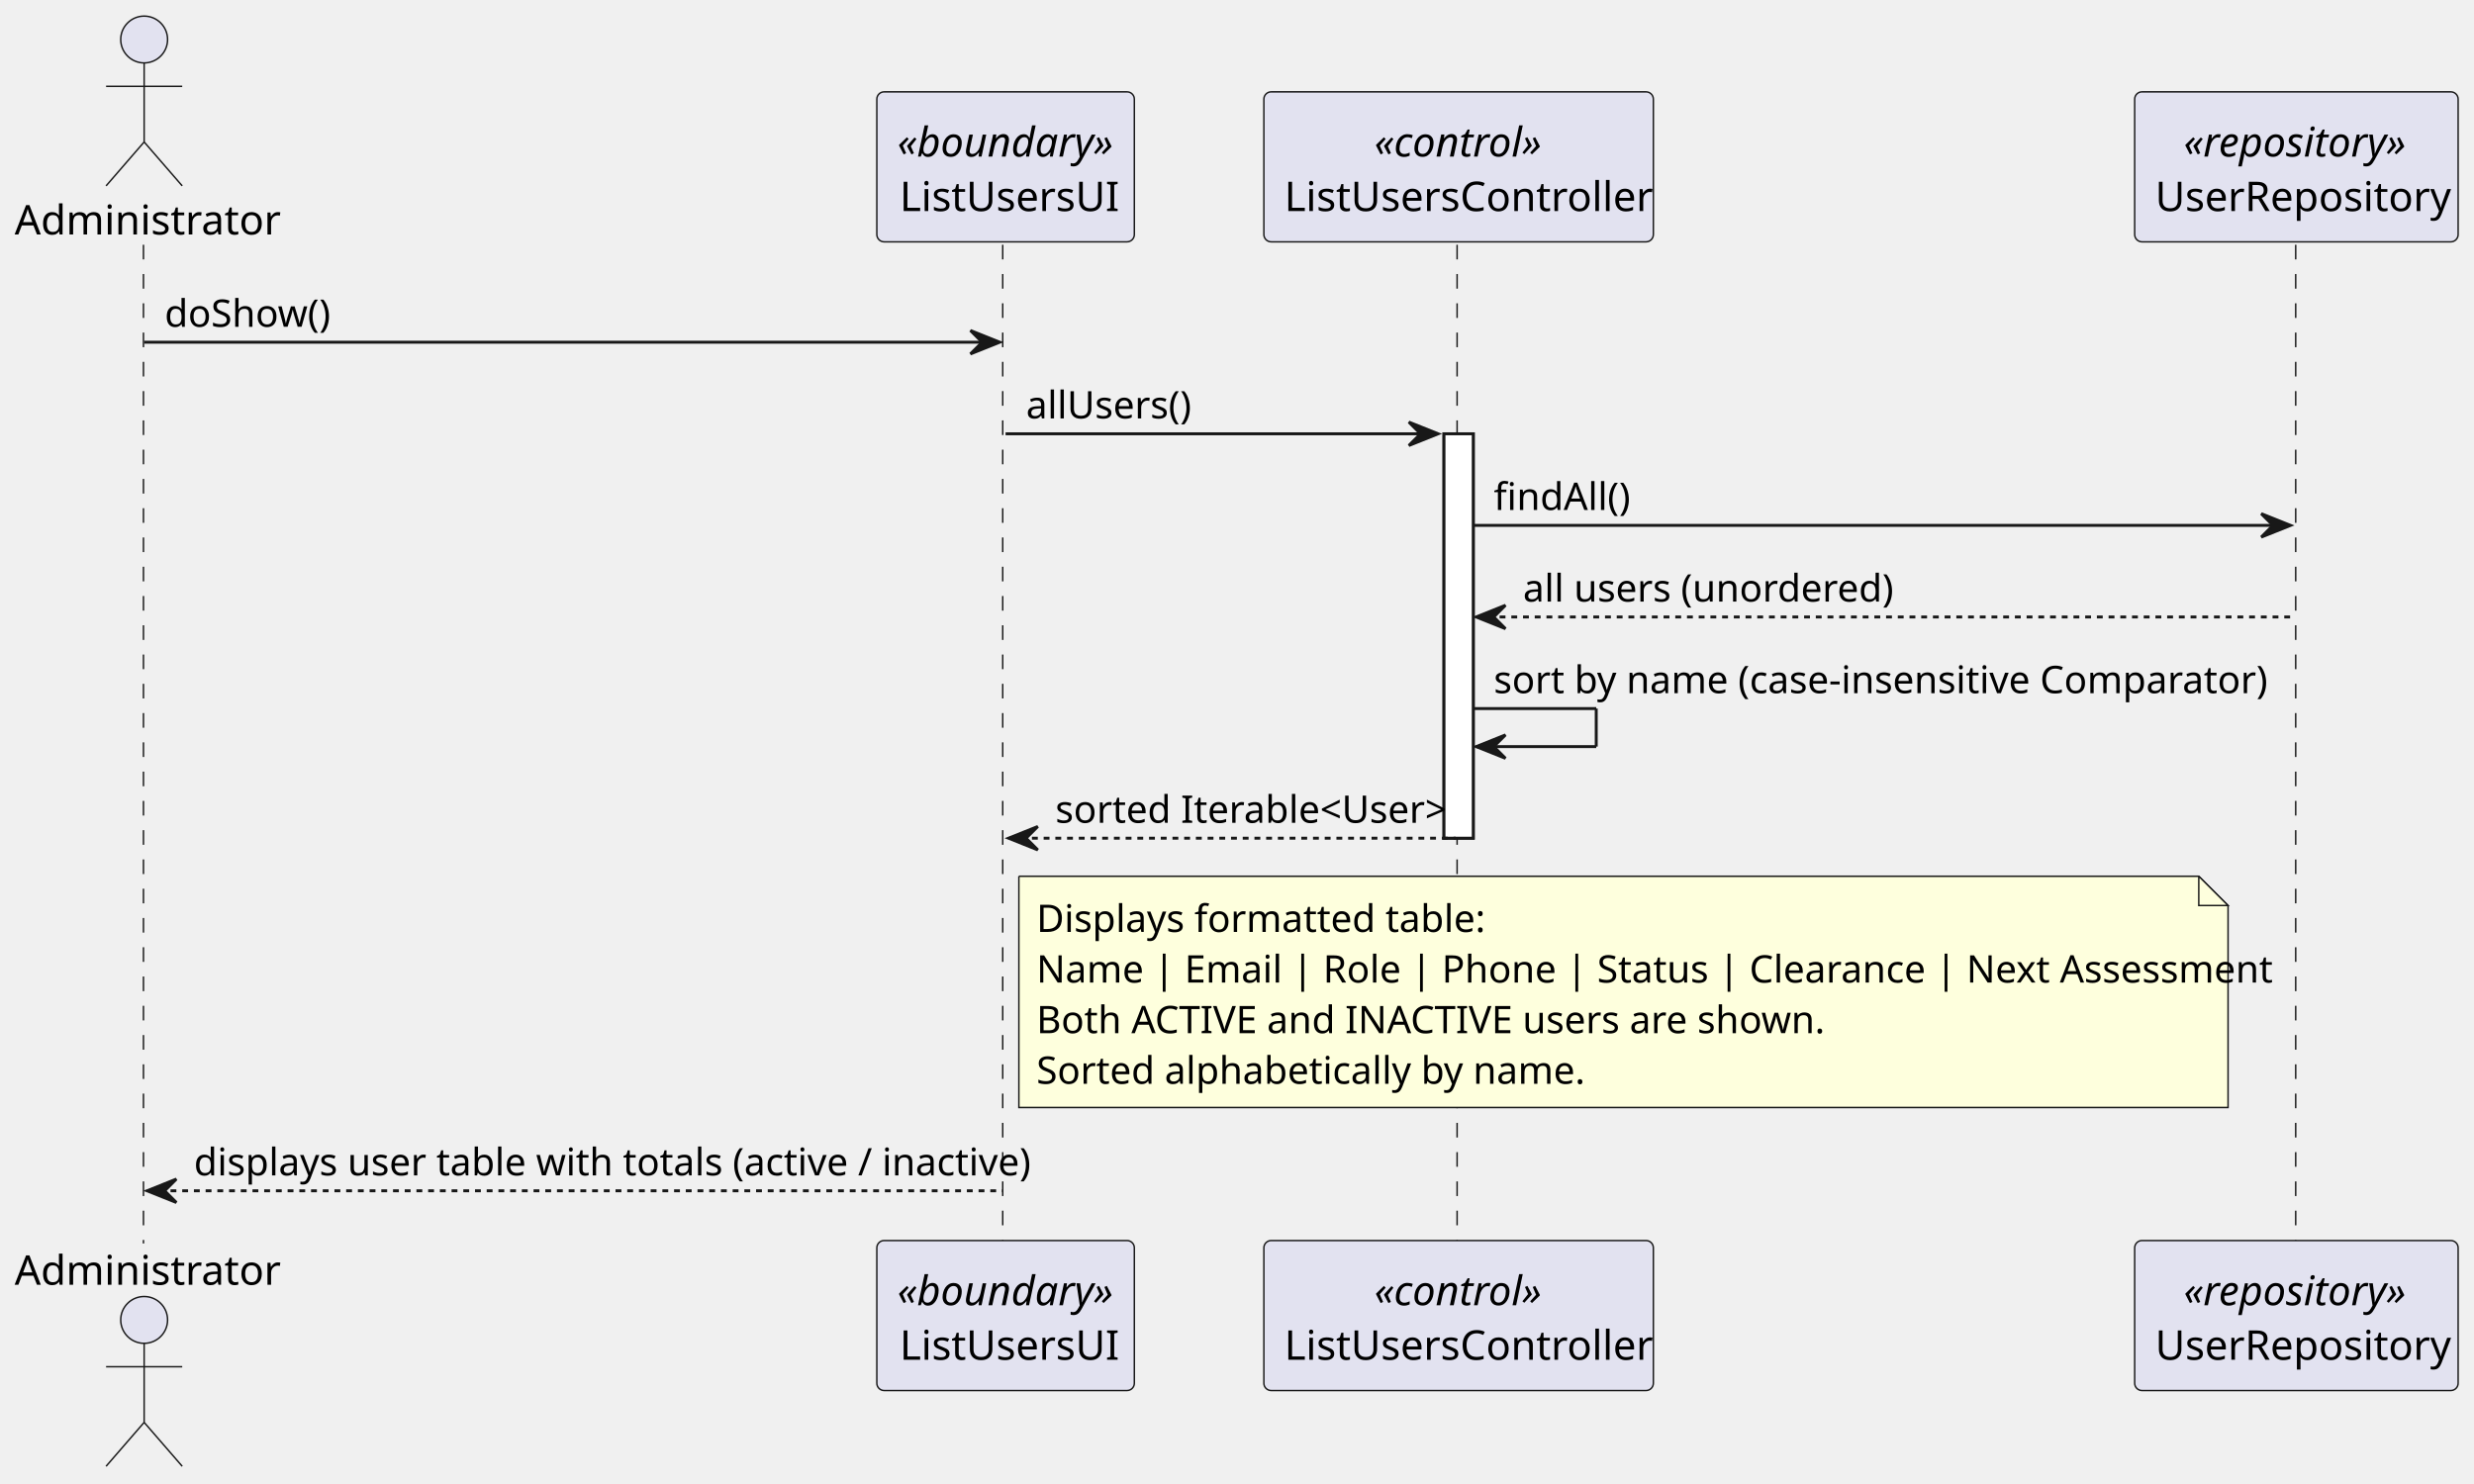
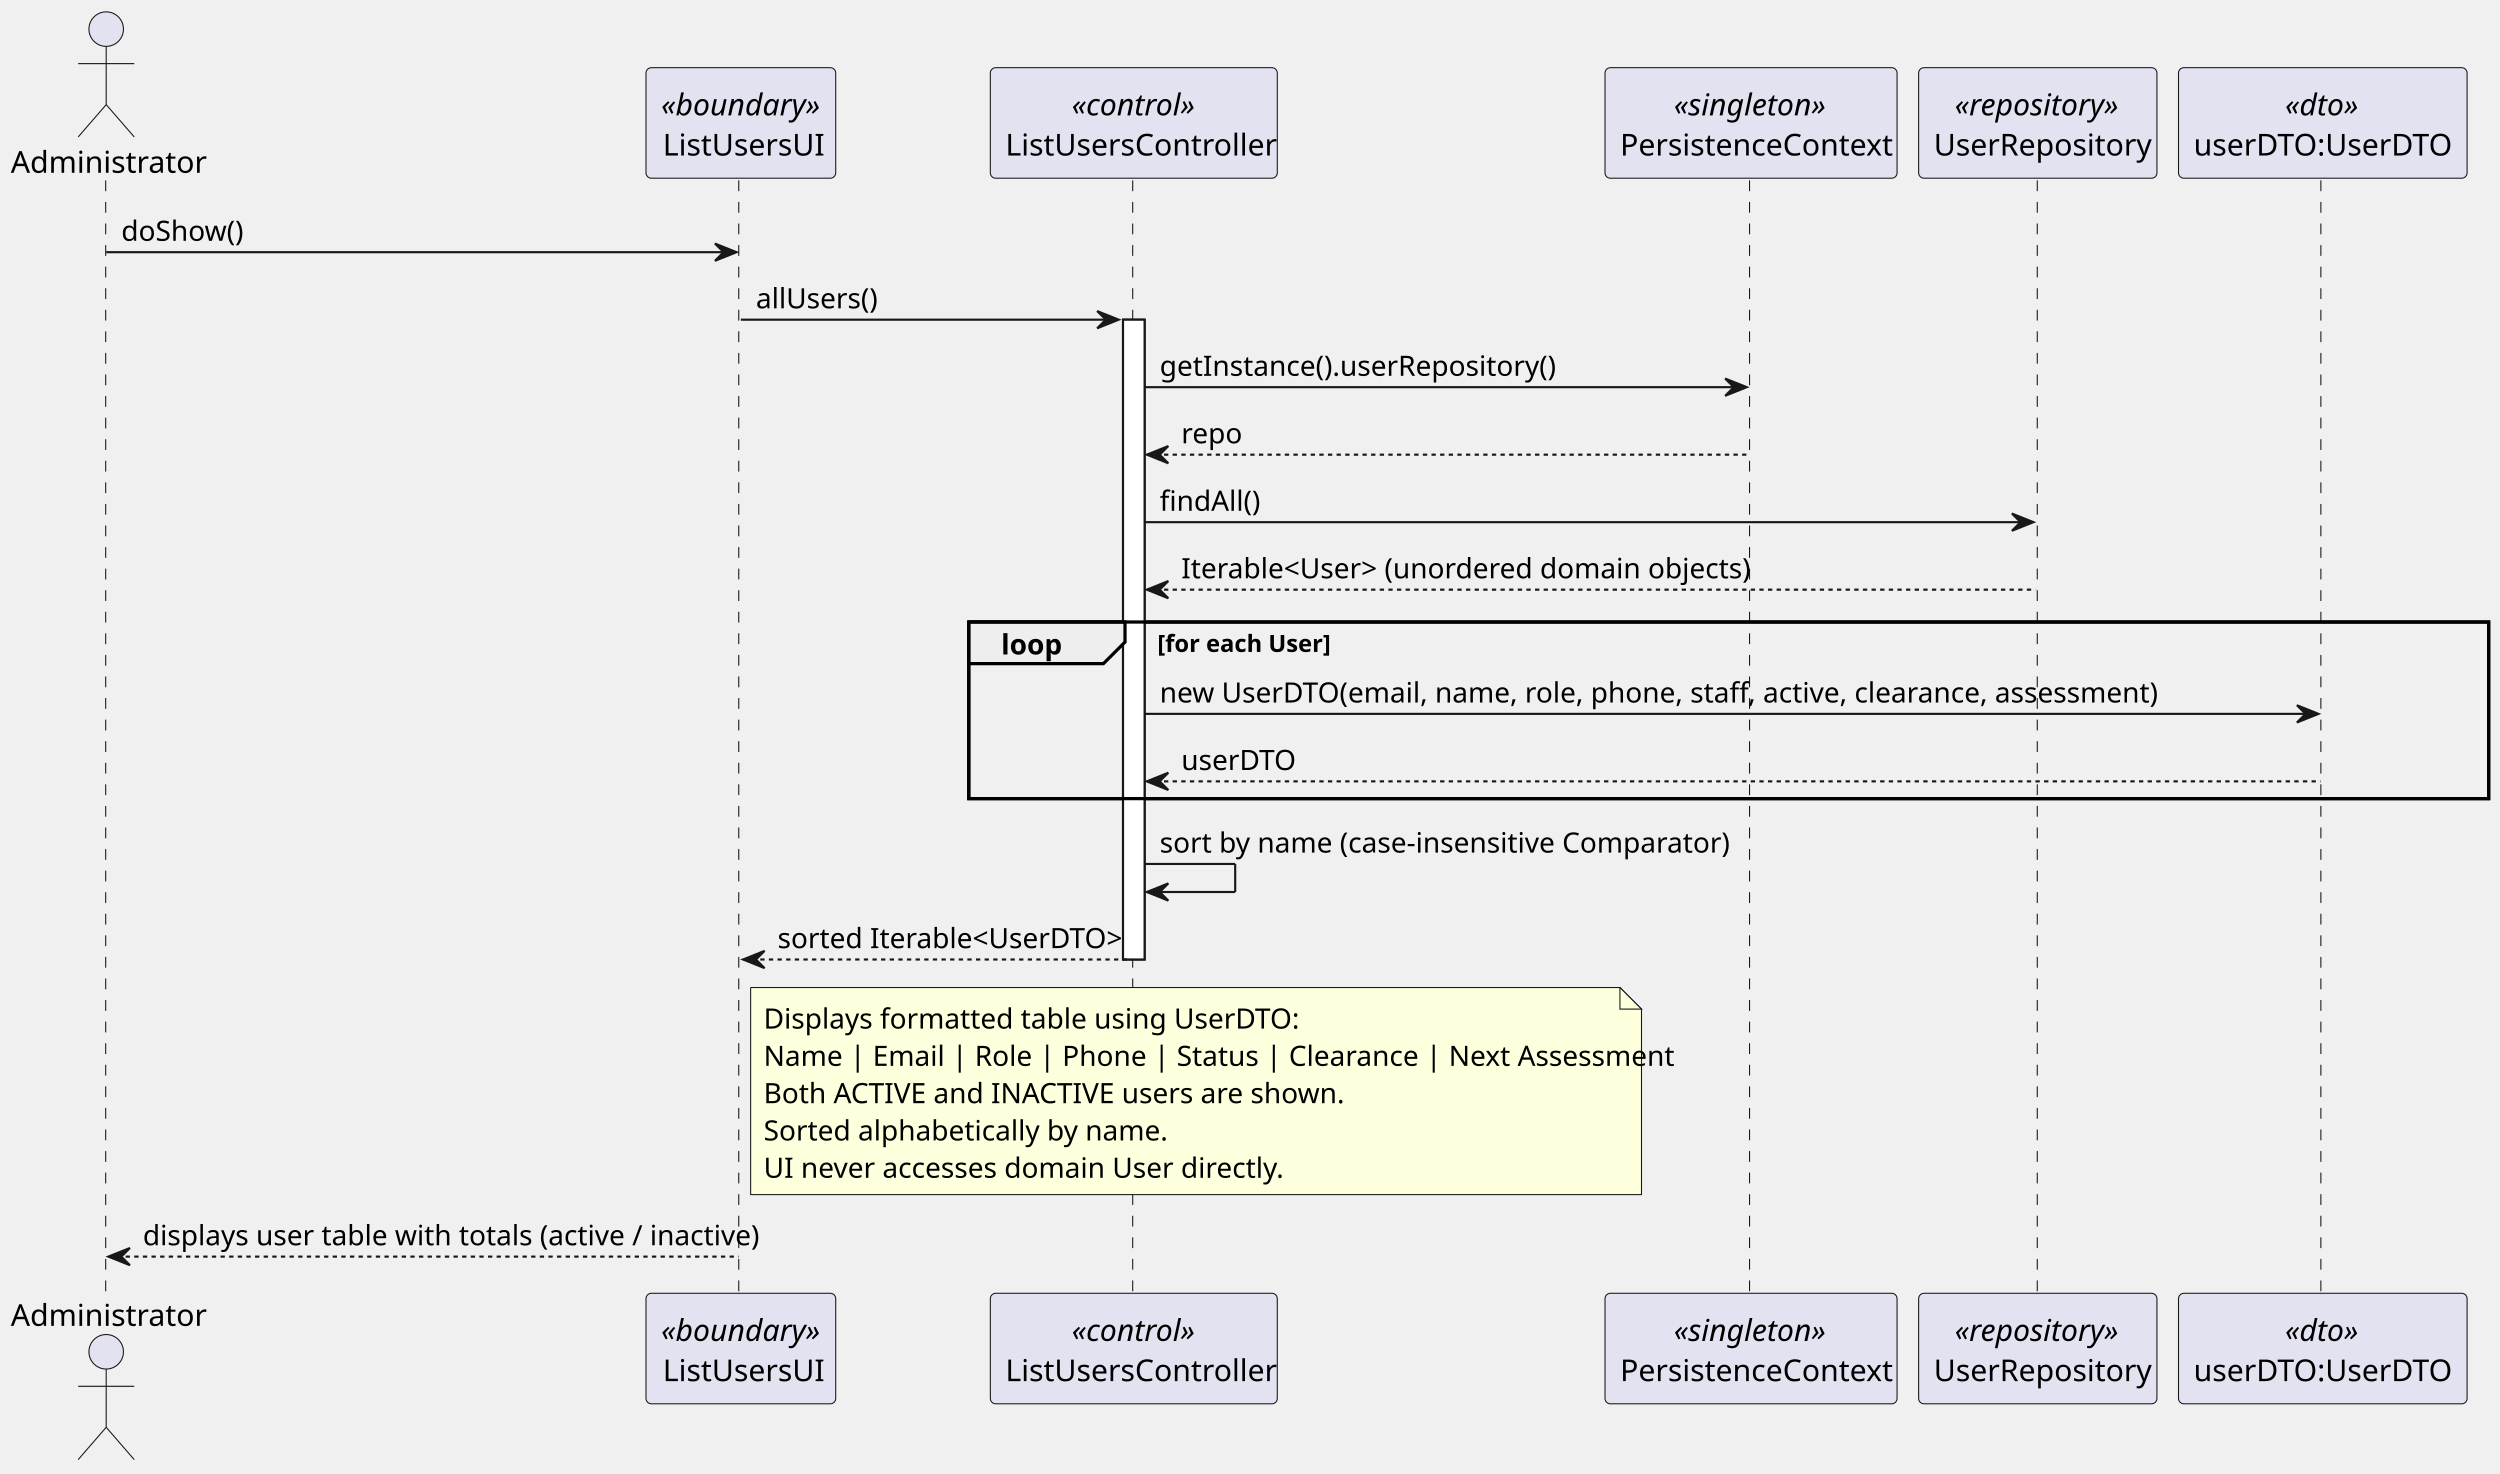
- <svg xmlns="http://www.w3.org/2000/svg" contentStyleType="text/css" data-diagram-type="SEQUENCE" height="507px" preserveAspectRatio="none" style="width:845px;height:507px;background:#FFFFFF;" version="1.1" viewBox="0 0 845 507" width="845px" zoomAndPan="magnify">
+ <svg xmlns="http://www.w3.org/2000/svg" contentStyleType="text/css" data-diagram-type="SEQUENCE" height="683px" preserveAspectRatio="none" style="width:1159px;height:683px;background:#FFFFFF;" version="1.1" viewBox="0 0 1159 683" width="1159px" zoomAndPan="magnify">
  <defs />
  <g>
    <g>
-       <rect fill="#FFFFFF" height="138.164" style="stroke:#181818;stroke-width:1;" width="10" x="493.195" y="148.203" />
+       <rect fill="#FFFFFF" height="296.619" style="stroke:#181818;stroke-width:1;" width="10" x="520.636" y="148.203" />
    </g>
+     <rect fill="none" height="81.873" style="stroke:#000000;stroke-width:1.5;" width="704.623" x="449.119" y="288.367" />
    <g class="participant-lifeline" data-entity-uid="part1" data-qualified-name="Administrator" id="part1-lifeline">
      <g>
-         <rect fill="#000000" fill-opacity="0" height="341.201" width="8" x="45.234" y="83.621" />
-         <line style="stroke:#181818;stroke-width:0.5;stroke-dasharray:5,5;" x1="49" x2="49" y1="83.621" y2="424.822" />
+         <rect fill="#000000" fill-opacity="0" height="516.947" width="8" x="45.234" y="83.621" />
+         <line style="stroke:#181818;stroke-width:0.5;stroke-dasharray:5,5;" x1="49" x2="49" y1="83.621" y2="600.568" />
      </g>
    </g>
    <g class="participant-lifeline" data-entity-uid="part2" data-qualified-name="UI" id="part2-lifeline">
      <g>
-         <rect fill="#000000" fill-opacity="0" height="341.201" width="8" x="339.46" y="83.621" />
-         <line style="stroke:#181818;stroke-width:0.5;stroke-dasharray:5,5;" x1="342.485" x2="342.485" y1="83.621" y2="424.822" />
+         <rect fill="#000000" fill-opacity="0" height="516.947" width="8" x="339.46" y="83.621" />
+         <line style="stroke:#181818;stroke-width:0.5;stroke-dasharray:5,5;" x1="342.485" x2="342.485" y1="83.621" y2="600.568" />
      </g>
    </g>
    <g class="participant-lifeline" data-entity-uid="part3" data-qualified-name="CTRL" id="part3-lifeline">
      <g>
-         <rect fill="#000000" fill-opacity="0" height="341.201" width="8" x="494.195" y="83.621" />
-         <line style="stroke:#181818;stroke-width:0.5;stroke-dasharray:5,5;" x1="497.678" x2="497.678" y1="83.621" y2="424.822" />
+         <rect fill="#000000" fill-opacity="0" height="516.947" width="8" x="521.636" y="83.621" />
+         <line style="stroke:#181818;stroke-width:0.5;stroke-dasharray:5,5;" x1="525.119" x2="525.119" y1="83.621" y2="600.568" />
      </g>
    </g>
-     <g class="participant-lifeline" data-entity-uid="part4" data-qualified-name="REPO" id="part4-lifeline">
+     <g class="participant-lifeline" data-entity-uid="part4" data-qualified-name="PCON" id="part4-lifeline">
      <g>
-         <rect fill="#000000" fill-opacity="0" height="341.201" width="8" x="780.343" y="83.621" />
-         <line style="stroke:#181818;stroke-width:0.5;stroke-dasharray:5,5;" x1="784.105" x2="784.105" y1="83.621" y2="424.822" />
+         <rect fill="#000000" fill-opacity="0" height="516.947" width="8" x="807.784" y="83.621" />
+         <line style="stroke:#181818;stroke-width:0.5;stroke-dasharray:5,5;" x1="811.087" x2="811.087" y1="83.621" y2="600.568" />
+       </g>
+     </g>
+     <g class="participant-lifeline" data-entity-uid="part5" data-qualified-name="REPO" id="part5-lifeline">
+       <g>
+         <rect fill="#000000" fill-opacity="0" height="516.947" width="8" x="940.718" y="83.621" />
+         <line style="stroke:#181818;stroke-width:0.5;stroke-dasharray:5,5;" x1="944.48" x2="944.48" y1="83.621" y2="600.568" />
+       </g>
+     </g>
+     <g class="participant-lifeline" data-entity-uid="part6" data-qualified-name="DTO" id="part6-lifeline">
+       <g>
+         <rect fill="#000000" fill-opacity="0" height="516.947" width="8" x="1072.849" y="83.621" />
+         <line style="stroke:#181818;stroke-width:0.5;stroke-dasharray:5,5;" x1="1075.956" x2="1075.956" y1="83.621" y2="600.568" />
      </g>
    </g>
    <g class="participant participant-head" data-entity-uid="part1" data-qualified-name="Administrator" id="part1-head">
      <text fill="#000000" font-family="sans-serif" font-size="14" lengthAdjust="spacing" textLength="82.469" x="5" y="80.107">Administrator</text>
      <ellipse cx="49.234" cy="13.5" fill="#E2E2F0" rx="8" ry="8" style="stroke:#181818;stroke-width:0.5;" />
      <path d="M49.234,21.5 L49.234,48.5 M36.234,29.5 L62.234,29.5 M49.234,48.5 L36.234,63.5 M49.234,48.5 L62.234,63.5" fill="none" style="stroke:#181818;stroke-width:0.5;" />
    </g>
    <g class="participant participant-tail" data-entity-uid="part1" data-qualified-name="Administrator" id="part1-tail">
-       <text fill="#000000" font-family="sans-serif" font-size="14" lengthAdjust="spacing" textLength="82.469" x="5" y="438.93">Administrator</text>
-       <ellipse cx="49.234" cy="450.943" fill="#E2E2F0" rx="8" ry="8" style="stroke:#181818;stroke-width:0.5;" />
-       <path d="M49.234,458.943 L49.234,485.943 M36.234,466.943 L62.234,466.943 M49.234,485.943 L36.234,500.943 M49.234,485.943 L62.234,500.943" fill="none" style="stroke:#181818;stroke-width:0.5;" />
+       <text fill="#000000" font-family="sans-serif" font-size="14" lengthAdjust="spacing" textLength="82.469" x="5" y="614.676">Administrator</text>
+       <ellipse cx="49.234" cy="626.689" fill="#E2E2F0" rx="8" ry="8" style="stroke:#181818;stroke-width:0.5;" />
+       <path d="M49.234,634.689 L49.234,661.689 M36.234,642.689 L62.234,642.689 M49.234,661.689 L36.234,676.689 M49.234,661.689 L62.234,676.689" fill="none" style="stroke:#181818;stroke-width:0.5;" />
    </g>
    <g class="participant participant-head" data-entity-uid="part2" data-qualified-name="UI" id="part2-head">
      <rect fill="#E2E2F0" height="51.242" rx="2.5" ry="2.5" style="stroke:#181818;stroke-width:0.5;" width="87.951" x="299.485" y="31.379" />
      <text fill="#000000" font-family="sans-serif" font-size="14" font-style="italic" lengthAdjust="spacing" textLength="73.951" x="306.485" y="53.486">«boundary»</text>
      <text fill="#000000" font-family="sans-serif" font-size="14" lengthAdjust="spacing" textLength="72.345" x="307.288" y="72.107">ListUsersUI</text>
    </g>
    <g class="participant participant-tail" data-entity-uid="part2" data-qualified-name="UI" id="part2-tail">
-       <rect fill="#E2E2F0" height="51.242" rx="2.5" ry="2.5" style="stroke:#181818;stroke-width:0.5;" width="87.951" x="299.485" y="423.822" />
-       <text fill="#000000" font-family="sans-serif" font-size="14" font-style="italic" lengthAdjust="spacing" textLength="73.951" x="306.485" y="445.93">«boundary»</text>
-       <text fill="#000000" font-family="sans-serif" font-size="14" lengthAdjust="spacing" textLength="72.345" x="307.288" y="464.551">ListUsersUI</text>
+       <rect fill="#E2E2F0" height="51.242" rx="2.5" ry="2.5" style="stroke:#181818;stroke-width:0.5;" width="87.951" x="299.485" y="599.568" />
+       <text fill="#000000" font-family="sans-serif" font-size="14" font-style="italic" lengthAdjust="spacing" textLength="73.951" x="306.485" y="621.676">«boundary»</text>
+       <text fill="#000000" font-family="sans-serif" font-size="14" lengthAdjust="spacing" textLength="72.345" x="307.288" y="640.297">ListUsersUI</text>
    </g>
    <g class="participant participant-head" data-entity-uid="part3" data-qualified-name="CTRL" id="part3-head">
-       <rect fill="#E2E2F0" height="51.242" rx="2.5" ry="2.5" style="stroke:#181818;stroke-width:0.5;" width="133.034" x="431.678" y="31.379" />
-       <text fill="#000000" font-family="sans-serif" font-size="14" font-style="italic" lengthAdjust="spacing" textLength="57.593" x="469.398" y="53.486">«control»</text>
-       <text fill="#000000" font-family="sans-serif" font-size="14" lengthAdjust="spacing" textLength="119.034" x="438.678" y="72.107">ListUsersController</text>
+       <rect fill="#E2E2F0" height="51.242" rx="2.5" ry="2.5" style="stroke:#181818;stroke-width:0.5;" width="133.034" x="459.119" y="31.379" />
+       <text fill="#000000" font-family="sans-serif" font-size="14" font-style="italic" lengthAdjust="spacing" textLength="57.593" x="496.839" y="53.486">«control»</text>
+       <text fill="#000000" font-family="sans-serif" font-size="14" lengthAdjust="spacing" textLength="119.034" x="466.119" y="72.107">ListUsersController</text>
    </g>
    <g class="participant participant-tail" data-entity-uid="part3" data-qualified-name="CTRL" id="part3-tail">
-       <rect fill="#E2E2F0" height="51.242" rx="2.5" ry="2.5" style="stroke:#181818;stroke-width:0.5;" width="133.034" x="431.678" y="423.822" />
-       <text fill="#000000" font-family="sans-serif" font-size="14" font-style="italic" lengthAdjust="spacing" textLength="57.593" x="469.398" y="445.93">«control»</text>
-       <text fill="#000000" font-family="sans-serif" font-size="14" lengthAdjust="spacing" textLength="119.034" x="438.678" y="464.551">ListUsersController</text>
+       <rect fill="#E2E2F0" height="51.242" rx="2.5" ry="2.5" style="stroke:#181818;stroke-width:0.5;" width="133.034" x="459.119" y="599.568" />
+       <text fill="#000000" font-family="sans-serif" font-size="14" font-style="italic" lengthAdjust="spacing" textLength="57.593" x="496.839" y="621.676">«control»</text>
+       <text fill="#000000" font-family="sans-serif" font-size="14" lengthAdjust="spacing" textLength="119.034" x="466.119" y="640.297">ListUsersController</text>
    </g>
-     <g class="participant participant-head" data-entity-uid="part4" data-qualified-name="REPO" id="part4-head">
-       <rect fill="#E2E2F0" height="51.242" rx="2.5" ry="2.5" style="stroke:#181818;stroke-width:0.5;" width="110.476" x="729.105" y="31.379" />
-       <text fill="#000000" font-family="sans-serif" font-size="14" font-style="italic" lengthAdjust="spacing" textLength="77.041" x="745.822" y="53.486">«repository»</text>
-       <text fill="#000000" font-family="sans-serif" font-size="14" lengthAdjust="spacing" textLength="96.476" x="736.105" y="72.107">UserRepository</text>
+     <g class="participant participant-head" data-entity-uid="part4" data-qualified-name="PCON" id="part4-head">
+       <rect fill="#E2E2F0" height="51.242" rx="2.5" ry="2.5" style="stroke:#181818;stroke-width:0.5;" width="135.393" x="744.087" y="31.379" />
+       <text fill="#000000" font-family="sans-serif" font-size="14" font-style="italic" lengthAdjust="spacing" textLength="71.613" x="775.977" y="53.486">«singleton»</text>
+       <text fill="#000000" font-family="sans-serif" font-size="14" lengthAdjust="spacing" textLength="121.393" x="751.087" y="72.107">PersistenceContext</text>
    </g>
-     <g class="participant participant-tail" data-entity-uid="part4" data-qualified-name="REPO" id="part4-tail">
-       <rect fill="#E2E2F0" height="51.242" rx="2.5" ry="2.5" style="stroke:#181818;stroke-width:0.5;" width="110.476" x="729.105" y="423.822" />
-       <text fill="#000000" font-family="sans-serif" font-size="14" font-style="italic" lengthAdjust="spacing" textLength="77.041" x="745.822" y="445.93">«repository»</text>
-       <text fill="#000000" font-family="sans-serif" font-size="14" lengthAdjust="spacing" textLength="96.476" x="736.105" y="464.551">UserRepository</text>
+     <g class="participant participant-tail" data-entity-uid="part4" data-qualified-name="PCON" id="part4-tail">
+       <rect fill="#E2E2F0" height="51.242" rx="2.5" ry="2.5" style="stroke:#181818;stroke-width:0.5;" width="135.393" x="744.087" y="599.568" />
+       <text fill="#000000" font-family="sans-serif" font-size="14" font-style="italic" lengthAdjust="spacing" textLength="71.613" x="775.977" y="621.676">«singleton»</text>
+       <text fill="#000000" font-family="sans-serif" font-size="14" lengthAdjust="spacing" textLength="121.393" x="751.087" y="640.297">PersistenceContext</text>
+     </g>
+     <g class="participant participant-head" data-entity-uid="part5" data-qualified-name="REPO" id="part5-head">
+       <rect fill="#E2E2F0" height="51.242" rx="2.5" ry="2.5" style="stroke:#181818;stroke-width:0.5;" width="110.476" x="889.48" y="31.379" />
+       <text fill="#000000" font-family="sans-serif" font-size="14" font-style="italic" lengthAdjust="spacing" textLength="77.041" x="906.197" y="53.486">«repository»</text>
+       <text fill="#000000" font-family="sans-serif" font-size="14" lengthAdjust="spacing" textLength="96.476" x="896.48" y="72.107">UserRepository</text>
+     </g>
+     <g class="participant participant-tail" data-entity-uid="part5" data-qualified-name="REPO" id="part5-tail">
+       <rect fill="#E2E2F0" height="51.242" rx="2.5" ry="2.5" style="stroke:#181818;stroke-width:0.5;" width="110.476" x="889.48" y="599.568" />
+       <text fill="#000000" font-family="sans-serif" font-size="14" font-style="italic" lengthAdjust="spacing" textLength="77.041" x="906.197" y="621.676">«repository»</text>
+       <text fill="#000000" font-family="sans-serif" font-size="14" lengthAdjust="spacing" textLength="96.476" x="896.48" y="640.297">UserRepository</text>
+     </g>
+     <g class="participant participant-head" data-entity-uid="part6" data-qualified-name="DTO" id="part6-head">
+       <rect fill="#E2E2F0" height="51.242" rx="2.5" ry="2.5" style="stroke:#181818;stroke-width:0.5;" width="133.786" x="1009.956" y="31.379" />
+       <text fill="#000000" font-family="sans-serif" font-size="14" font-style="italic" lengthAdjust="spacing" textLength="35.034" x="1059.332" y="53.486">«dto»</text>
+       <text fill="#000000" font-family="sans-serif" font-size="14" lengthAdjust="spacing" textLength="119.786" x="1016.956" y="72.107">userDTO:UserDTO</text>
+     </g>
+     <g class="participant participant-tail" data-entity-uid="part6" data-qualified-name="DTO" id="part6-tail">
+       <rect fill="#E2E2F0" height="51.242" rx="2.5" ry="2.5" style="stroke:#181818;stroke-width:0.5;" width="133.786" x="1009.956" y="599.568" />
+       <text fill="#000000" font-family="sans-serif" font-size="14" font-style="italic" lengthAdjust="spacing" textLength="35.034" x="1059.332" y="621.676">«dto»</text>
+       <text fill="#000000" font-family="sans-serif" font-size="14" lengthAdjust="spacing" textLength="119.786" x="1016.956" y="640.297">userDTO:UserDTO</text>
    </g>
    <g>
-       <rect fill="#FFFFFF" height="138.164" style="stroke:#181818;stroke-width:1;" width="10" x="493.195" y="148.203" />
+       <rect fill="#FFFFFF" height="296.619" style="stroke:#181818;stroke-width:1;" width="10" x="520.636" y="148.203" />
    </g>
    <g class="message" data-entity-1="part1" data-entity-2="part2" id="msg1">
      <polygon fill="#181818" points="331.46,112.912,341.46,116.912,331.46,120.912,335.46,116.912" style="stroke:#181818;stroke-width:1;" />
      <line style="stroke:#181818;stroke-width:1;" x1="49.234" x2="337.46" y1="116.912" y2="116.912" />
      <text fill="#000000" font-family="sans-serif" font-size="13" lengthAdjust="spacing" textLength="55.637" x="56.234" y="111.649">doShow()</text>
    </g>
    <g class="message" data-entity-1="part2" data-entity-2="part3" id="msg2">
-       <polygon fill="#181818" points="481.195,144.203,491.195,148.203,481.195,152.203,485.195,148.203" style="stroke:#181818;stroke-width:1;" />
-       <line style="stroke:#181818;stroke-width:1;" x1="343.46" x2="487.195" y1="148.203" y2="148.203" />
+       <polygon fill="#181818" points="508.636,144.203,518.636,148.203,508.636,152.203,512.636,148.203" style="stroke:#181818;stroke-width:1;" />
+       <line style="stroke:#181818;stroke-width:1;" x1="343.46" x2="514.636" y1="148.203" y2="148.203" />
      <text fill="#000000" font-family="sans-serif" font-size="13" lengthAdjust="spacing" textLength="55.612" x="350.46" y="142.94">allUsers()</text>
    </g>
    <g class="message" data-entity-1="part3" data-entity-2="part4" id="msg3">
-       <polygon fill="#181818" points="772.343,175.494,782.343,179.494,772.343,183.494,776.343,179.494" style="stroke:#181818;stroke-width:1;" />
-       <line style="stroke:#181818;stroke-width:1;" x1="503.195" x2="778.343" y1="179.494" y2="179.494" />
-       <text fill="#000000" font-family="sans-serif" font-size="13" lengthAdjust="spacing" textLength="44.065" x="510.195" y="174.231">findAll()</text>
+       <polygon fill="#181818" points="799.784,175.494,809.784,179.494,799.784,183.494,803.784,179.494" style="stroke:#181818;stroke-width:1;" />
+       <line style="stroke:#181818;stroke-width:1;" x1="530.636" x2="805.784" y1="179.494" y2="179.494" />
+       <text fill="#000000" font-family="sans-serif" font-size="13" lengthAdjust="spacing" textLength="175.57" x="537.636" y="174.231">getInstance().userRepository()</text>
    </g>
    <g class="message" data-entity-1="part4" data-entity-2="part3" id="msg4">
-       <polygon fill="#181818" points="514.195,206.785,504.195,210.785,514.195,214.785,510.195,210.785" style="stroke:#181818;stroke-width:1;" />
-       <line style="stroke:#181818;stroke-width:1;stroke-dasharray:2,2;" x1="508.195" x2="783.343" y1="210.785" y2="210.785" />
-       <text fill="#000000" font-family="sans-serif" font-size="13" lengthAdjust="spacing" textLength="119.945" x="520.195" y="205.523">all users (unordered)</text>
+       <polygon fill="#181818" points="541.636,206.785,531.636,210.785,541.636,214.785,537.636,210.785" style="stroke:#181818;stroke-width:1;" />
+       <line style="stroke:#181818;stroke-width:1;stroke-dasharray:2,2;" x1="535.636" x2="810.784" y1="210.785" y2="210.785" />
+       <text fill="#000000" font-family="sans-serif" font-size="13" lengthAdjust="spacing" textLength="26.019" x="547.636" y="205.523">repo</text>
    </g>
-     <g class="message" data-entity-1="part3" data-entity-2="part3" id="msg5">
-       <line style="stroke:#181818;stroke-width:1;" x1="503.195" x2="545.195" y1="242.076" y2="242.076" />
-       <line style="stroke:#181818;stroke-width:1;" x1="545.195" x2="545.195" y1="242.076" y2="255.076" />
-       <line style="stroke:#181818;stroke-width:1;" x1="504.195" x2="545.195" y1="255.076" y2="255.076" />
-       <polygon fill="#181818" points="514.195,251.076,504.195,255.076,514.195,259.076,510.195,255.076" style="stroke:#181818;stroke-width:1;" />
-       <text fill="#000000" font-family="sans-serif" font-size="13" lengthAdjust="spacing" textLength="252.148" x="510.195" y="236.814">sort by name (case-insensitive Comparator)</text>
+     <g class="message" data-entity-1="part3" data-entity-2="part5" id="msg5">
+       <polygon fill="#181818" points="932.718,238.076,942.718,242.076,932.718,246.076,936.718,242.076" style="stroke:#181818;stroke-width:1;" />
+       <line style="stroke:#181818;stroke-width:1;" x1="530.636" x2="938.718" y1="242.076" y2="242.076" />
+       <text fill="#000000" font-family="sans-serif" font-size="13" lengthAdjust="spacing" textLength="44.065" x="537.636" y="236.814">findAll()</text>
    </g>
-     <g class="message" data-entity-1="part3" data-entity-2="part2" id="msg6">
-       <polygon fill="#181818" points="354.46,282.367,344.46,286.367,354.46,290.367,350.46,286.367" style="stroke:#181818;stroke-width:1;" />
-       <line style="stroke:#181818;stroke-width:1;stroke-dasharray:2,2;" x1="348.46" x2="497.195" y1="286.367" y2="286.367" />
-       <text fill="#000000" font-family="sans-serif" font-size="13" lengthAdjust="spacing" textLength="125.734" x="360.46" y="281.104">sorted Iterable&lt;User&gt;</text>
+     <g class="message" data-entity-1="part5" data-entity-2="part3" id="msg6">
+       <polygon fill="#181818" points="541.636,269.367,531.636,273.367,541.636,277.367,537.636,273.367" style="stroke:#181818;stroke-width:1;" />
+       <line style="stroke:#181818;stroke-width:1;stroke-dasharray:2,2;" x1="535.636" x2="943.718" y1="273.367" y2="273.367" />
+       <text fill="#000000" font-family="sans-serif" font-size="13" lengthAdjust="spacing" textLength="248.581" x="547.636" y="268.104">Iterable&lt;User&gt; (unordered domain objects)</text>
    </g>
-     <path d="M348,299.367 L348,378.367 L761,378.367 L761,309.367 L751,299.367 L348,299.367" fill="#FEFFDD" style="stroke:#181818;stroke-width:0.5;" />
-     <path d="M751,299.367 L751,309.367 L761,309.367 L751,299.367" fill="#FEFFDD" style="stroke:#181818;stroke-width:0.5;" />
-     <text fill="#000000" font-family="sans-serif" font-size="13" lengthAdjust="spacing" textLength="143.064" x="354" y="318.396">Displays formatted table:</text>
-     <text fill="#000000" font-family="sans-serif" font-size="13" lengthAdjust="spacing" textLength="392.368" x="354" y="335.687">Name | Email | Role | Phone | Status | Clearance | Next Assessment</text>
-     <text fill="#000000" font-family="sans-serif" font-size="13" lengthAdjust="spacing" textLength="268.779" x="354" y="352.978">Both ACTIVE and INACTIVE users are shown.</text>
-     <text fill="#000000" font-family="sans-serif" font-size="13" lengthAdjust="spacing" textLength="177.773" x="354" y="370.269">Sorted alphabetically by name.</text>
-     <g class="message" data-entity-1="part2" data-entity-2="part1" id="msg7">
-       <polygon fill="#181818" points="60.234,402.822,50.234,406.822,60.234,410.822,56.234,406.822" style="stroke:#181818;stroke-width:1;" />
-       <line style="stroke:#181818;stroke-width:1;stroke-dasharray:2,2;" x1="54.234" x2="342.46" y1="406.822" y2="406.822" />
-       <text fill="#000000" font-family="sans-serif" font-size="13" lengthAdjust="spacing" textLength="270.226" x="66.234" y="401.56">displays user table with totals (active / inactive)</text>
+     <path d="M449.119,288.367 L521.553,288.367 L521.553,297.658 L511.553,307.658 L449.119,307.658 L449.119,288.367" fill="#EEEEEE" style="stroke:#000000;stroke-width:1.5;" />
+     <rect fill="none" height="81.873" style="stroke:#000000;stroke-width:1.5;" width="704.623" x="449.119" y="288.367" />
+     <text fill="#000000" font-family="sans-serif" font-size="13" font-weight="bold" lengthAdjust="spacing" textLength="27.435" x="464.119" y="303.396">loop</text>
+     <text fill="#000000" font-family="sans-serif" font-size="11" font-weight="bold" lengthAdjust="spacing" textLength="77.634" x="536.553" y="302.237">[for each User]</text>
+     <g class="message" data-entity-1="part3" data-entity-2="part6" id="msg7">
+       <polygon fill="#181818" points="1064.849,326.949,1074.849,330.949,1064.849,334.949,1068.849,330.949" style="stroke:#181818;stroke-width:1;" />
+       <line style="stroke:#181818;stroke-width:1;" x1="530.636" x2="1070.849" y1="330.949" y2="330.949" />
+       <text fill="#000000" font-family="sans-serif" font-size="13" lengthAdjust="spacing" textLength="447.237" x="537.636" y="325.687">new UserDTO(email, name, role, phone, staff, active, clearance, assessment)</text>
+     </g>
+     <g class="message" data-entity-1="part6" data-entity-2="part3" id="msg8">
+       <polygon fill="#181818" points="541.636,358.24,531.636,362.24,541.636,366.24,537.636,362.24" style="stroke:#181818;stroke-width:1;" />
+       <line style="stroke:#181818;stroke-width:1;stroke-dasharray:2,2;" x1="535.636" x2="1075.849" y1="362.24" y2="362.24" />
+       <text fill="#000000" font-family="sans-serif" font-size="13" lengthAdjust="spacing" textLength="52.73" x="547.636" y="356.978">userDTO</text>
+     </g>
+     <g class="message" data-entity-1="part3" data-entity-2="part3" id="msg9">
+       <line style="stroke:#181818;stroke-width:1;" x1="530.636" x2="572.636" y1="400.531" y2="400.531" />
+       <line style="stroke:#181818;stroke-width:1;" x1="572.636" x2="572.636" y1="400.531" y2="413.531" />
+       <line style="stroke:#181818;stroke-width:1;" x1="531.636" x2="572.636" y1="413.531" y2="413.531" />
+       <polygon fill="#181818" points="541.636,409.531,531.636,413.531,541.636,417.531,537.636,413.531" style="stroke:#181818;stroke-width:1;" />
+       <text fill="#000000" font-family="sans-serif" font-size="13" lengthAdjust="spacing" textLength="252.148" x="537.636" y="395.269">sort by name (case-insensitive Comparator)</text>
+     </g>
+     <g class="message" data-entity-1="part3" data-entity-2="part2" id="msg10">
+       <polygon fill="#181818" points="354.46,440.822,344.46,444.822,354.46,448.822,350.46,444.822" style="stroke:#181818;stroke-width:1;" />
+       <line style="stroke:#181818;stroke-width:1;stroke-dasharray:2,2;" x1="348.46" x2="524.636" y1="444.822" y2="444.822" />
+       <text fill="#000000" font-family="sans-serif" font-size="13" lengthAdjust="spacing" textLength="153.175" x="360.46" y="439.56">sorted Iterable&lt;UserDTO&gt;</text>
+     </g>
+     <path d="M348,457.822 L348,553.822 L761,553.822 L761,467.822 L751,457.822 L348,457.822" fill="#FEFFDD" style="stroke:#181818;stroke-width:0.5;" />
+     <path d="M751,457.822 L751,467.822 L761,467.822 L751,457.822" fill="#FEFFDD" style="stroke:#181818;stroke-width:0.5;" />
+     <text fill="#000000" font-family="sans-serif" font-size="13" lengthAdjust="spacing" textLength="236.253" x="354" y="476.851">Displays formatted table using UserDTO:</text>
+     <text fill="#000000" font-family="sans-serif" font-size="13" lengthAdjust="spacing" textLength="392.368" x="354" y="494.142">Name | Email | Role | Phone | Status | Clearance | Next Assessment</text>
+     <text fill="#000000" font-family="sans-serif" font-size="13" lengthAdjust="spacing" textLength="268.779" x="354" y="511.433">Both ACTIVE and INACTIVE users are shown.</text>
+     <text fill="#000000" font-family="sans-serif" font-size="13" lengthAdjust="spacing" textLength="177.773" x="354" y="528.724">Sorted alphabetically by name.</text>
+     <text fill="#000000" font-family="sans-serif" font-size="13" lengthAdjust="spacing" textLength="232.642" x="354" y="546.015">UI never accesses domain User directly.</text>
+     <g class="message" data-entity-1="part2" data-entity-2="part1" id="msg11">
+       <polygon fill="#181818" points="60.234,578.568,50.234,582.568,60.234,586.568,56.234,582.568" style="stroke:#181818;stroke-width:1;" />
+       <line style="stroke:#181818;stroke-width:1;stroke-dasharray:2,2;" x1="54.234" x2="342.46" y1="582.568" y2="582.568" />
+       <text fill="#000000" font-family="sans-serif" font-size="13" lengthAdjust="spacing" textLength="270.226" x="66.234" y="577.306">displays user table with totals (active / inactive)</text>
    </g>
  </g>
</svg>
